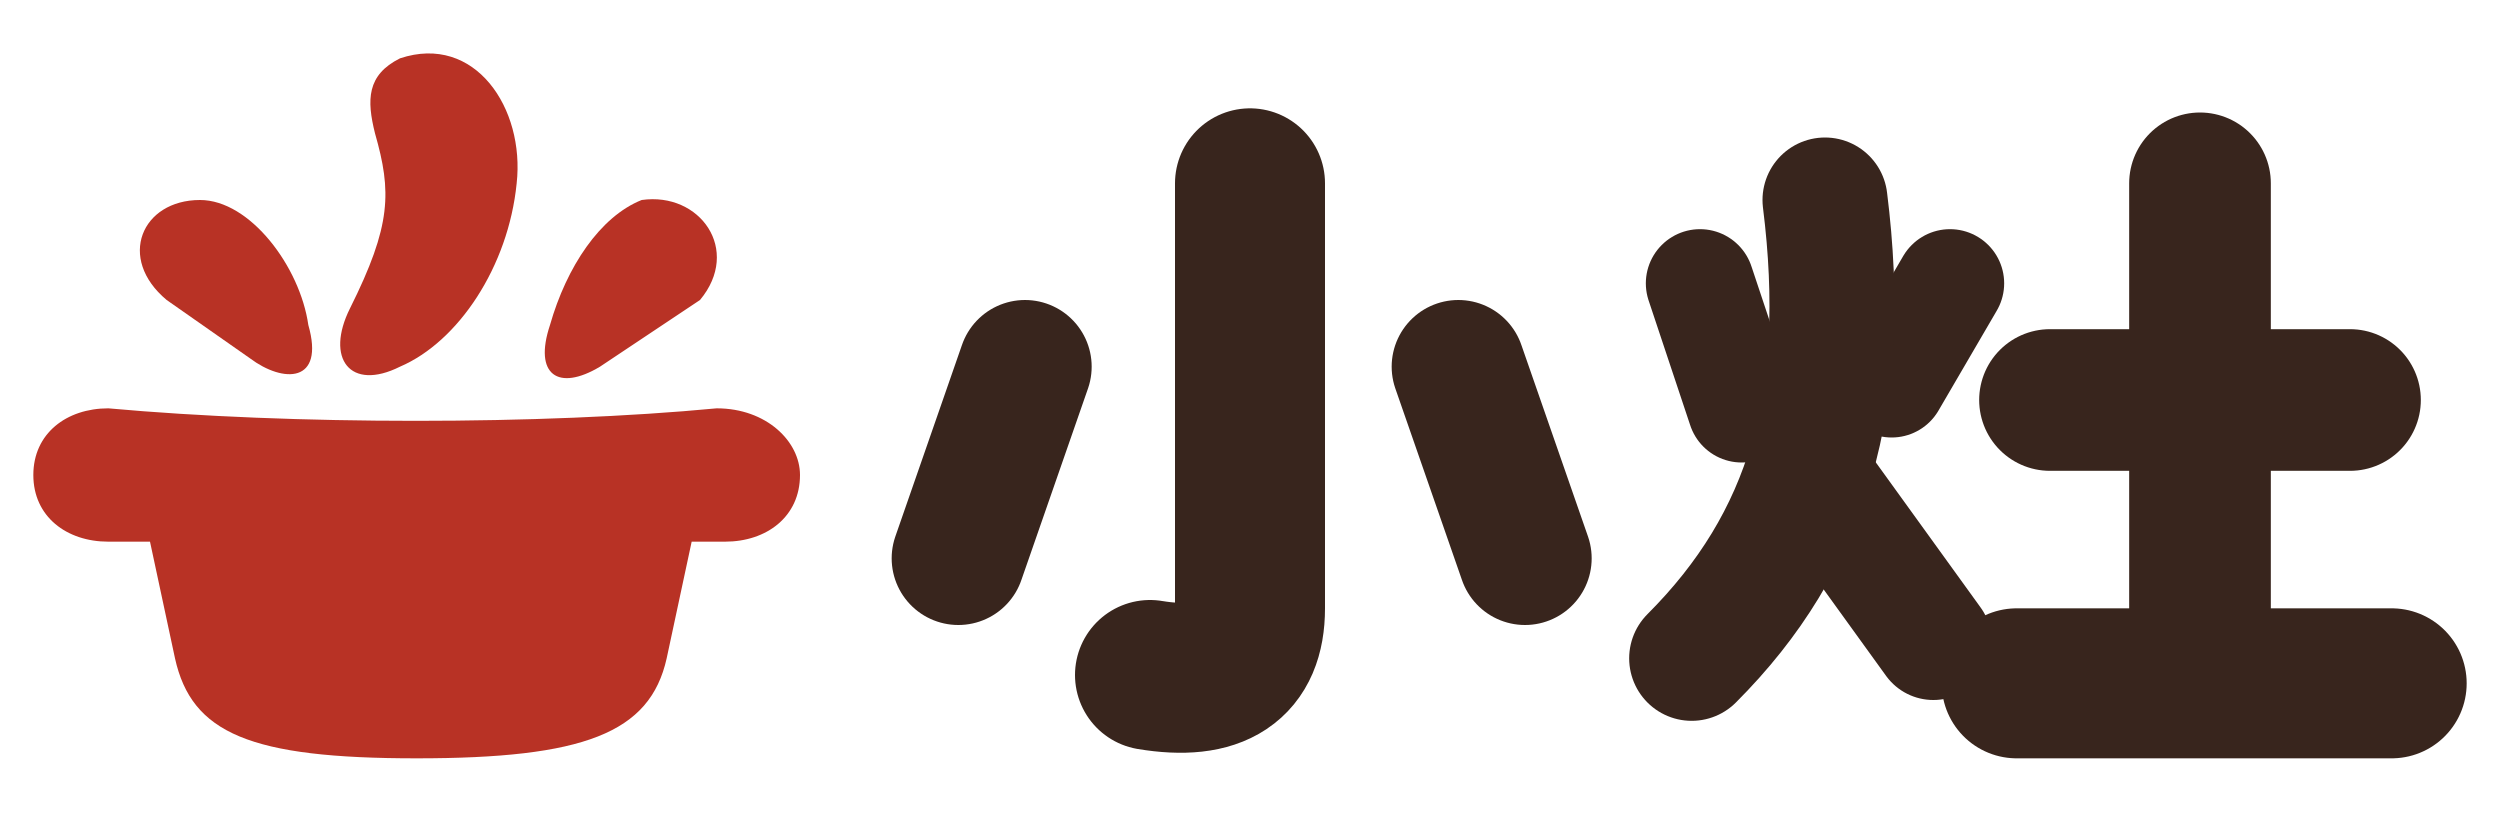
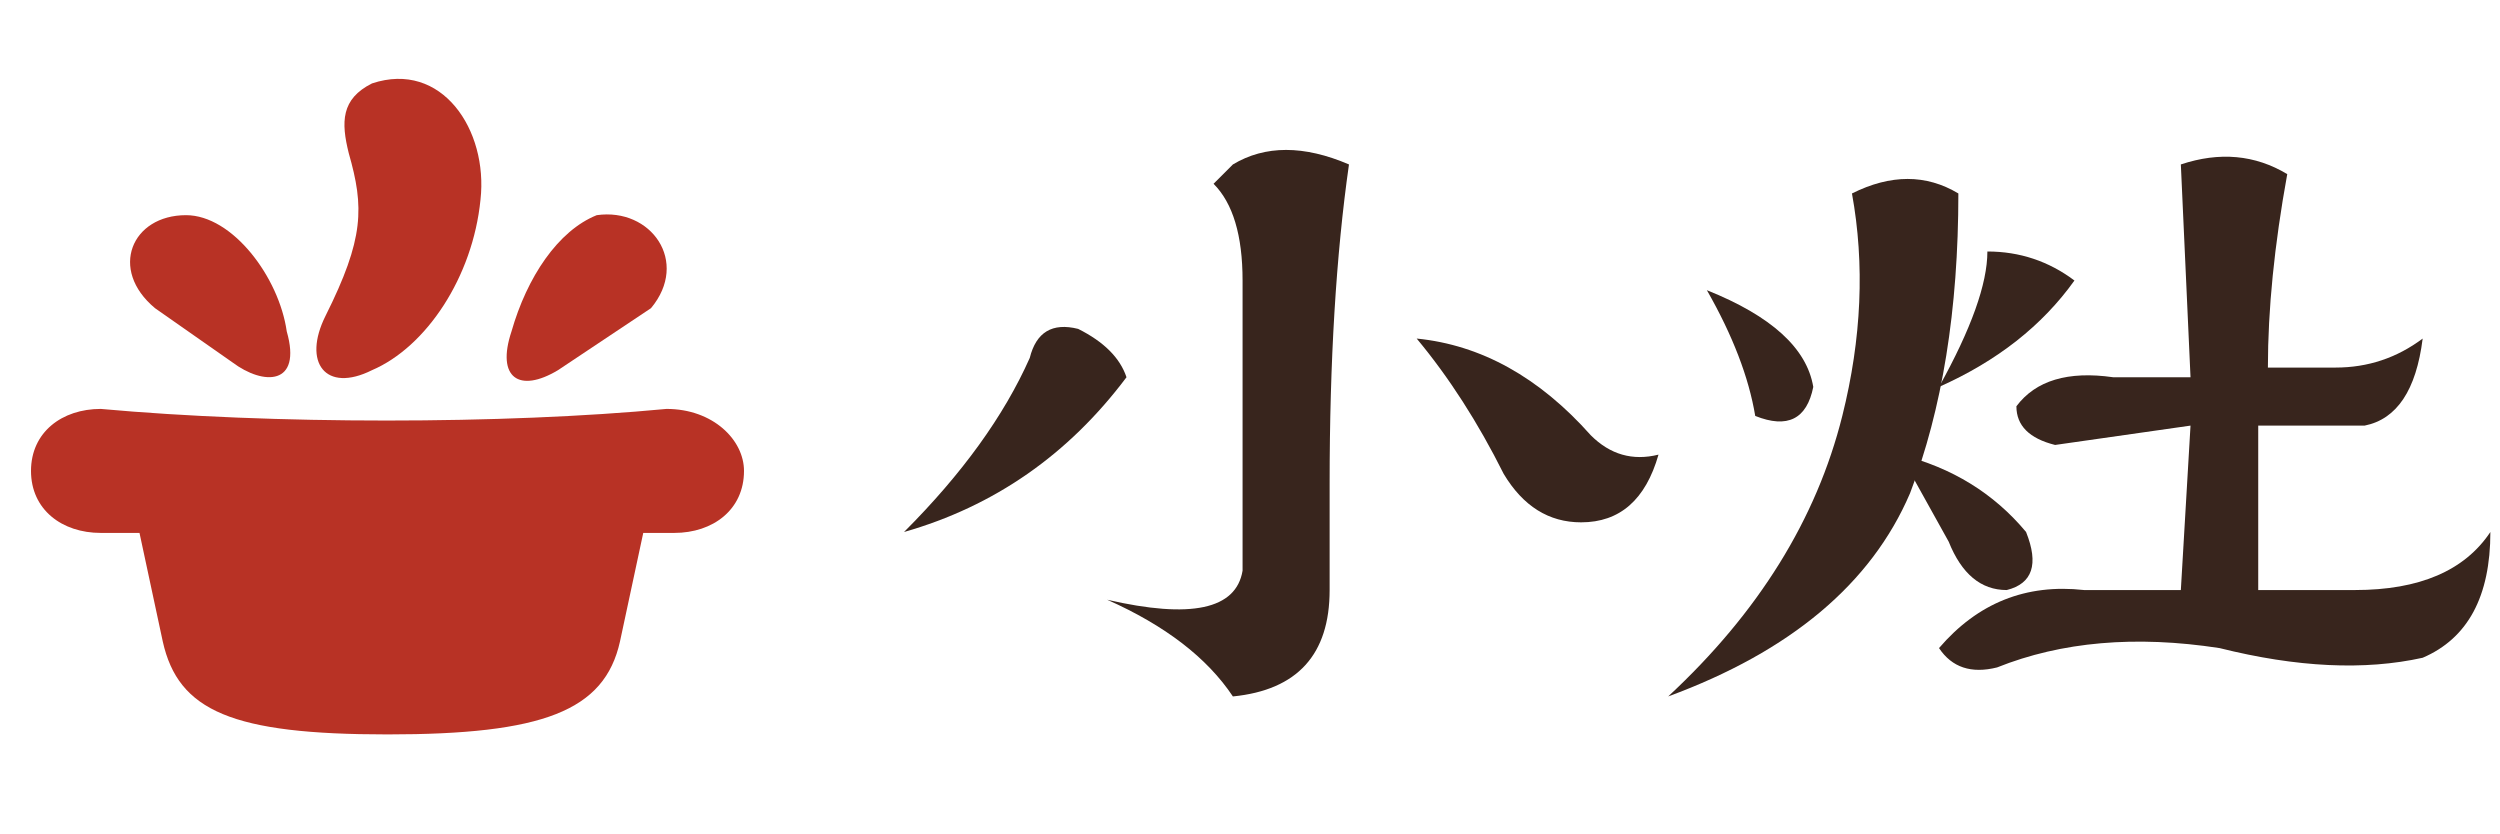
- <svg xmlns="http://www.w3.org/2000/svg" viewBox="0 0 300 100">
-   <path fill="#b83225" d="M48 7C57 4 63 13 62 22C61 32 55 41 48 44C42 47 39 43 42 37C47 27 47 23 45 16C44 12 44 9 48 7Z" />
-   <path fill="#b83225" d="M24 24C30 24 36 32 37 39C39 46 34 46 30 43L20 36C14 31 17 24 24 24Z" />
-   <path fill="#b83225" d="M77 24C84 23 89 30 84 36L72 44C67 47 64 45 66 39C68 32 72 26 77 24Z" />
-   <path fill="#b83225" d="M13 49C35 51 65 51 86 49C92 49 96 53 96 57C96 62 92 65 87 65H83L80 79C78 88 70 91 50 91C30 91 23 88 21 79L18 65H13C8 65 4 62 4 57C4 52 8 49 13 49Z" />
-   <g fill="none" stroke="#38251d" stroke-linecap="round" stroke-linejoin="round">
-     <path stroke-width="18" d="M150 22V73Q150 83 138 81" />
-     <path stroke-width="16" d="M123 44L115 67" />
-     <path stroke-width="16" d="M175 44L183 67" />
-     <path stroke-width="13" d="M204 34L209 49" />
-     <path stroke-width="13" d="M234 34L227 46" />
-     <path stroke-width="15" d="M219 24C222 48 217 65 203 79" />
-     <path stroke-width="14" d="M219 59L232 77" />
-     <path stroke-width="17" d="M264 22V81" />
-     <path stroke-width="17" d="M246 48H282" />
-     <path stroke-width="18" d="M242 82H287" />
+ <svg xmlns="http://www.w3.org/2000/svg" viewBox="0 0 120 40">
+   <g transform="translate(0 1.4) scale(.372)">
+     <path fill="#b83225" d="M48 7C57 4 63 13 62 22C61 32 55 41 48 44C42 47 39 43 42 37C47 27 47 23 45 16C44 12 44 9 48 7Z" />
+     <path fill="#b83225" d="M24 24C30 24 36 32 37 39C39 46 34 46 30 43L20 36C14 31 17 24 24 24Z" />
+     <path fill="#b83225" d="M77 24C84 23 89 30 84 36L72 44C67 47 64 45 66 39C68 32 72 26 77 24Z" />
+     <path fill="#b83225" d="M13 49C35 51 65 51 86 49C92 49 96 53 96 57C96 62 92 65 87 65H83L80 79C78 88 70 91 50 91C30 91 23 88 21 79L18 65H13C8 65 4 62 4 57C4 52 8 49 13 49Z" />
+   </g>
+   <g transform="translate(42 0) scale(.4643)">
+     <path fill="#38251d" d="M37 17 Q42 14 49 17 Q47 31 47 50 L47 61 Q47 71 37 72 Q33 66 24 62 Q37 65 38 59 L38 29 Q38 22 35 19Z" />
+     <path fill="#38251d" d="M21 34 Q25 36 26 39 Q17 51 3 55 Q12 46 16 37 Q17 33 21 34Z" />
+     <path fill="#38251d" d="M56 35 Q66 36 74 45 Q77 48 81 47 Q79 54 73 54 Q68 54 65 49 Q61 41 56 35Z" />
+     <path fill="#38251d" d="M101 20 Q107 17 112 20 Q112 38 107 51 Q101 65 82 72 Q96 59 100 43 Q103 31 101 20Z" />
+     <path fill="#38251d" d="M86 30 Q96 34 97 40 Q96 45 91 43 Q90 37 86 30Z" />
+     <path fill="#38251d" d="M115 26 Q120 26 124 29 Q119 36 110 40 Q115 31 115 26Z" />
+     <path fill="#38251d" d="M106 47 Q114 49 119 55 Q121 60 117 61 Q113 61 111 56Z" />
+     <path fill="#38251d" d="M135 17 Q141 15 146 18 Q144 29 144 38 L151 38 Q156 38 160 35 Q159 43 154 44 L143 44 L143 61 L153 61 Q163 61 167 55 Q167 65 160 68 Q151 70 139 67 Q126 65 116 69 Q112 70 110 67 Q116 60 125 61 L135 61 L136 44 L122 46 Q118 45 118 42 Q121 38 128 39 L136 39Z" />
  </g>
</svg>
